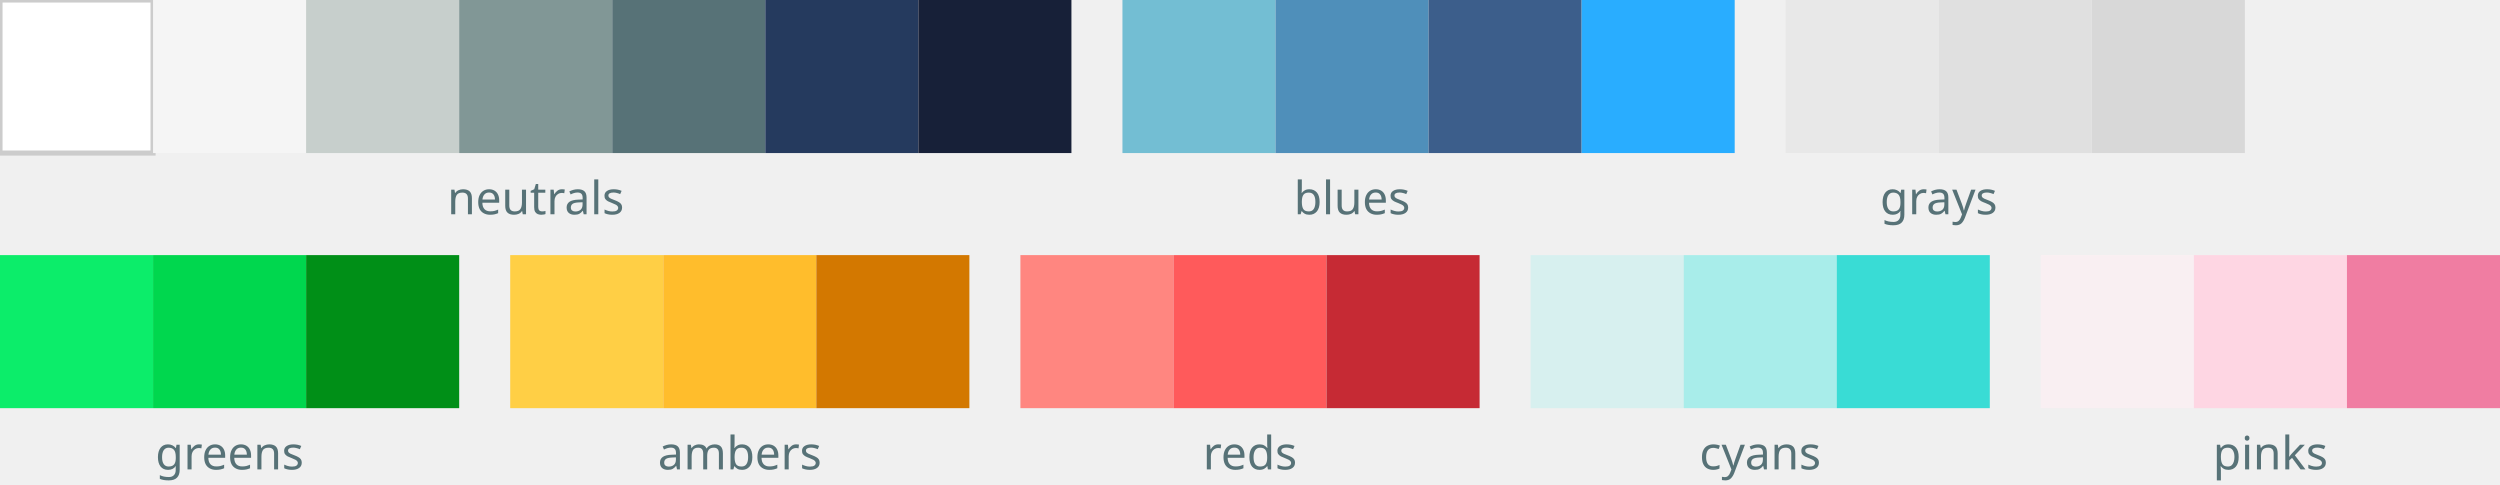
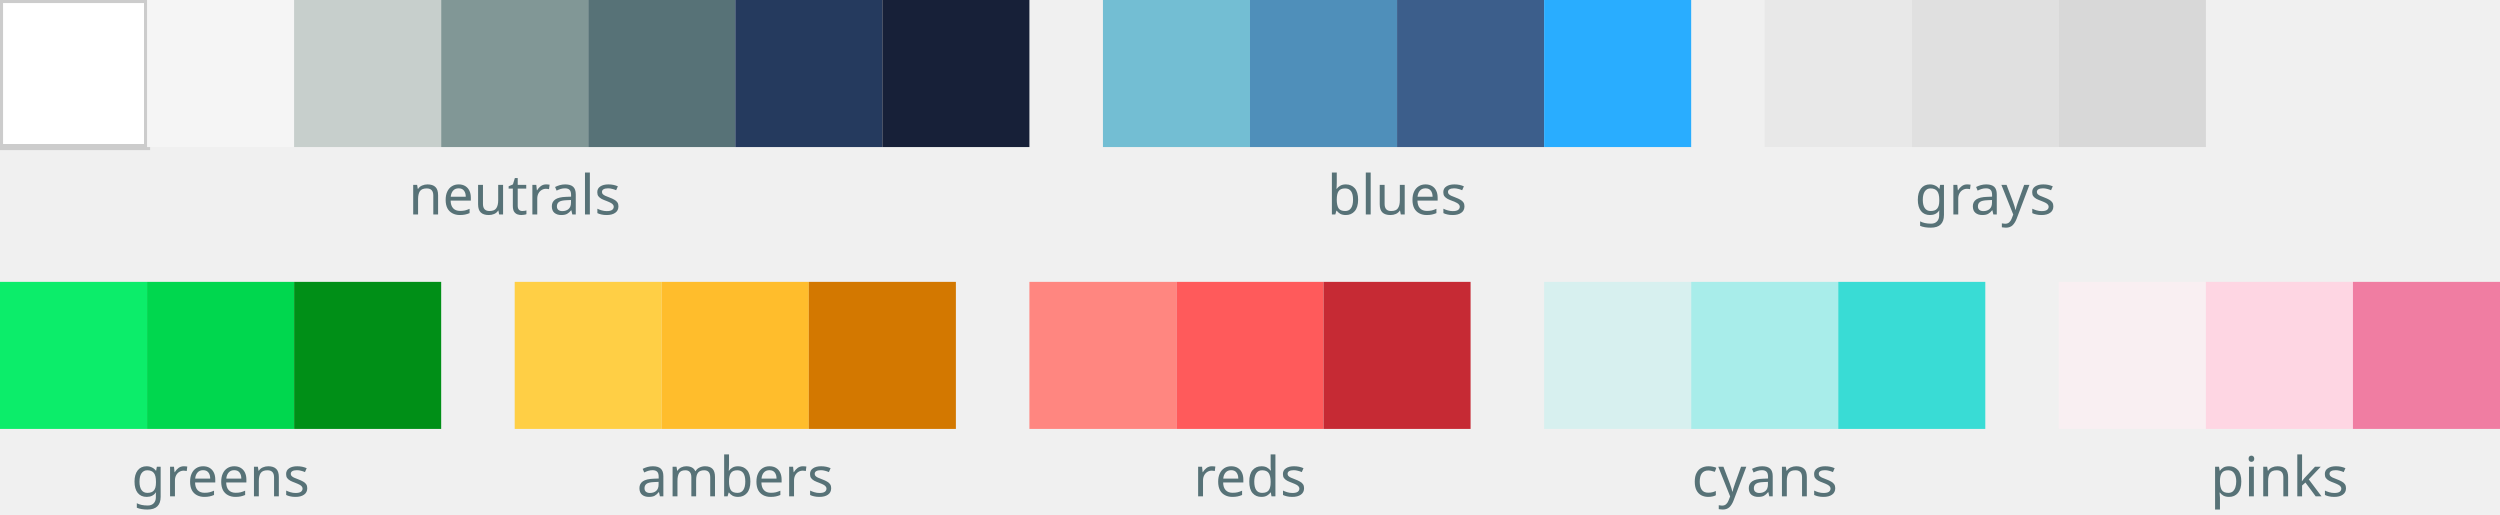
- <svg xmlns="http://www.w3.org/2000/svg" viewBox="0 0 490 95">
-   <rect x="0" y="0" width="30" height="30" fill="#ffffff" stroke="#ccc" stroke-width="1" />
-   <rect x="30" y="0" width="30" height="30" fill="#f5f5f5" />
-   <rect x="60" y="0" width="30" height="30" fill="#c7cfcc" />
-   <rect x="90" y="0" width="30" height="30" fill="#819796" />
-   <rect x="120" y="0" width="30" height="30" fill="#577277" />
-   <rect x="150" y="0" width="30" height="30" fill="#253a5e" />
-   <rect x="180" y="0" width="30" height="30" fill="#172038" />
-   <text x="105" y="42" font-family="system-ui,sans-serif" font-size="9" fill="#577277" text-anchor="middle">neutrals</text>
-   <rect x="220" y="0" width="30" height="30" fill="#73bed3" />
-   <rect x="250" y="0" width="30" height="30" fill="#4f8fba" />
-   <rect x="280" y="0" width="30" height="30" fill="#3c5e8b" />
-   <rect x="310" y="0" width="30" height="30" fill="#29adff" />
-   <text x="265" y="42" font-family="system-ui,sans-serif" font-size="9" fill="#577277" text-anchor="middle">blues</text>
-   <rect x="350" y="0" width="30" height="30" fill="#e8e8e8" />
-   <rect x="380" y="0" width="30" height="30" fill="#e0e0e0" />
-   <rect x="410" y="0" width="30" height="30" fill="#d8d8d8" />
-   <text x="380" y="42" font-family="system-ui,sans-serif" font-size="9" fill="#577277" text-anchor="middle">grays</text>
-   <rect x="0" y="50" width="30" height="30" fill="#0ced6a" />
-   <rect x="30" y="50" width="30" height="30" fill="#00d74e" />
-   <rect x="60" y="50" width="30" height="30" fill="#008f17" />
-   <text x="45" y="92" font-family="system-ui,sans-serif" font-size="9" fill="#577277" text-anchor="middle">greens</text>
-   <rect x="100" y="50" width="30" height="30" fill="#ffcf45" />
-   <rect x="130" y="50" width="30" height="30" fill="#ffbd2c" />
-   <rect x="160" y="50" width="30" height="30" fill="#d37800" />
-   <text x="145" y="92" font-family="system-ui,sans-serif" font-size="9" fill="#577277" text-anchor="middle">ambers</text>
-   <rect x="200" y="50" width="30" height="30" fill="#ff8680" />
-   <rect x="230" y="50" width="30" height="30" fill="#ff5a5b" />
-   <rect x="260" y="50" width="30" height="30" fill="#c62a34" />
-   <text x="245" y="92" font-family="system-ui,sans-serif" font-size="9" fill="#577277" text-anchor="middle">reds</text>
-   <rect x="300" y="50" width="30" height="30" fill="#d7f0ef" />
-   <rect x="330" y="50" width="30" height="30" fill="#a8edea" />
-   <rect x="360" y="50" width="30" height="30" fill="#39dcd5" />
-   <text x="345" y="92" font-family="system-ui,sans-serif" font-size="9" fill="#577277" text-anchor="middle">cyans</text>
-   <rect x="400" y="50" width="30" height="30" fill="#f9eff2" />
-   <rect x="430" y="50" width="30" height="30" fill="#fed6e3" />
-   <rect x="460" y="50" width="30" height="30" fill="#f07da2" />
-   <text x="445" y="92" font-family="system-ui,sans-serif" font-size="9" fill="#577277" text-anchor="middle">pinks</text>
+ <svg xmlns="http://www.w3.org/2000/svg" viewBox="0 0 408 84">
+   <rect x="0" y="0" width="24" height="24" fill="#ffffff" stroke="#ccc" stroke-width="1" />
+   <rect x="24" y="0" width="24" height="24" fill="#f5f5f5" />
+   <rect x="48" y="0" width="24" height="24" fill="#c7cfcc" />
+   <rect x="72" y="0" width="24" height="24" fill="#819796" />
+   <rect x="96" y="0" width="24" height="24" fill="#577277" />
+   <rect x="120" y="0" width="24" height="24" fill="#253a5e" />
+   <rect x="144" y="0" width="24" height="24" fill="#172038" />
+   <text x="84.0" y="35" font-family="system-ui,sans-serif" font-size="9" fill="#577277" text-anchor="middle">neutrals</text>
+   <rect x="180" y="0" width="24" height="24" fill="#73bed3" />
+   <rect x="204" y="0" width="24" height="24" fill="#4f8fba" />
+   <rect x="228" y="0" width="24" height="24" fill="#3c5e8b" />
+   <rect x="252" y="0" width="24" height="24" fill="#29adff" />
+   <text x="228.0" y="35" font-family="system-ui,sans-serif" font-size="9" fill="#577277" text-anchor="middle">blues</text>
+   <rect x="288" y="0" width="24" height="24" fill="#e8e8e8" />
+   <rect x="312" y="0" width="24" height="24" fill="#e0e0e0" />
+   <rect x="336" y="0" width="24" height="24" fill="#d8d8d8" />
+   <text x="324.0" y="35" font-family="system-ui,sans-serif" font-size="9" fill="#577277" text-anchor="middle">grays</text>
+   <rect x="0" y="46" width="24" height="24" fill="#0ced6a" />
+   <rect x="24" y="46" width="24" height="24" fill="#00d74e" />
+   <rect x="48" y="46" width="24" height="24" fill="#008f17" />
+   <text x="36.0" y="81" font-family="system-ui,sans-serif" font-size="9" fill="#577277" text-anchor="middle">greens</text>
+   <rect x="84" y="46" width="24" height="24" fill="#ffcf45" />
+   <rect x="108" y="46" width="24" height="24" fill="#ffbd2c" />
+   <rect x="132" y="46" width="24" height="24" fill="#d37800" />
+   <text x="120.0" y="81" font-family="system-ui,sans-serif" font-size="9" fill="#577277" text-anchor="middle">ambers</text>
+   <rect x="168" y="46" width="24" height="24" fill="#ff8680" />
+   <rect x="192" y="46" width="24" height="24" fill="#ff5a5b" />
+   <rect x="216" y="46" width="24" height="24" fill="#c62a34" />
+   <text x="204.0" y="81" font-family="system-ui,sans-serif" font-size="9" fill="#577277" text-anchor="middle">reds</text>
+   <rect x="252" y="46" width="24" height="24" fill="#d7f0ef" />
+   <rect x="276" y="46" width="24" height="24" fill="#a8edea" />
+   <rect x="300" y="46" width="24" height="24" fill="#39dcd5" />
+   <text x="288.0" y="81" font-family="system-ui,sans-serif" font-size="9" fill="#577277" text-anchor="middle">cyans</text>
+   <rect x="336" y="46" width="24" height="24" fill="#f9eff2" />
+   <rect x="360" y="46" width="24" height="24" fill="#fed6e3" />
+   <rect x="384" y="46" width="24" height="24" fill="#f07da2" />
+   <text x="372.0" y="81" font-family="system-ui,sans-serif" font-size="9" fill="#577277" text-anchor="middle">pinks</text>
</svg>
